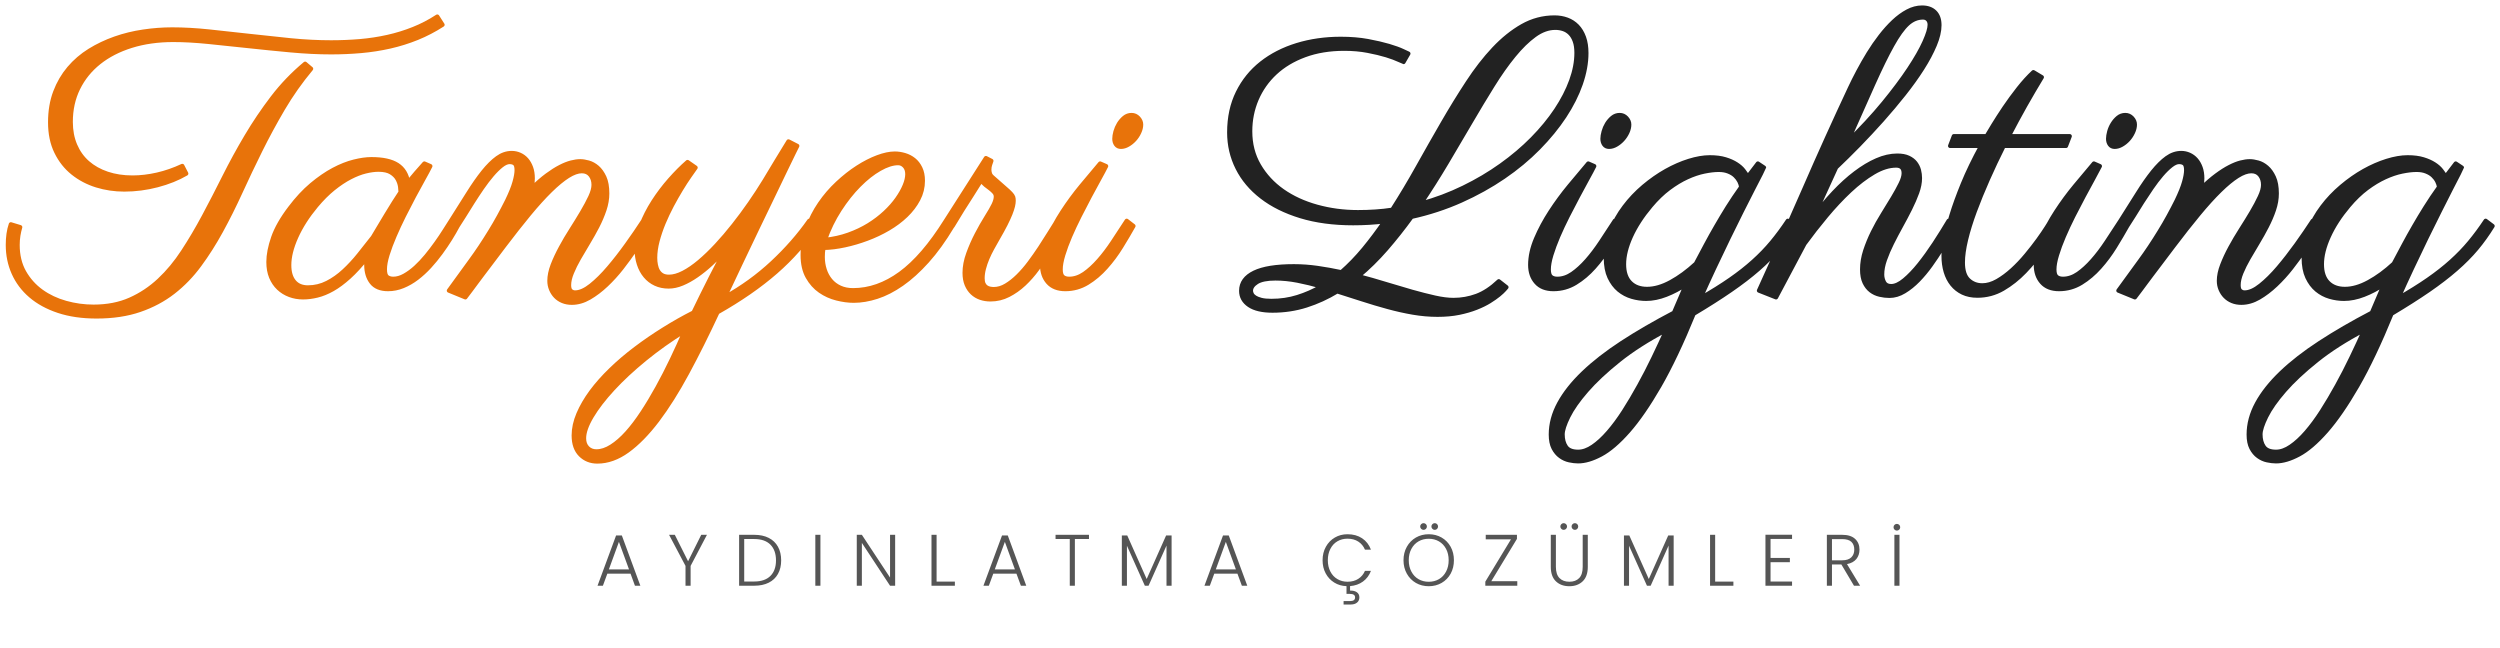
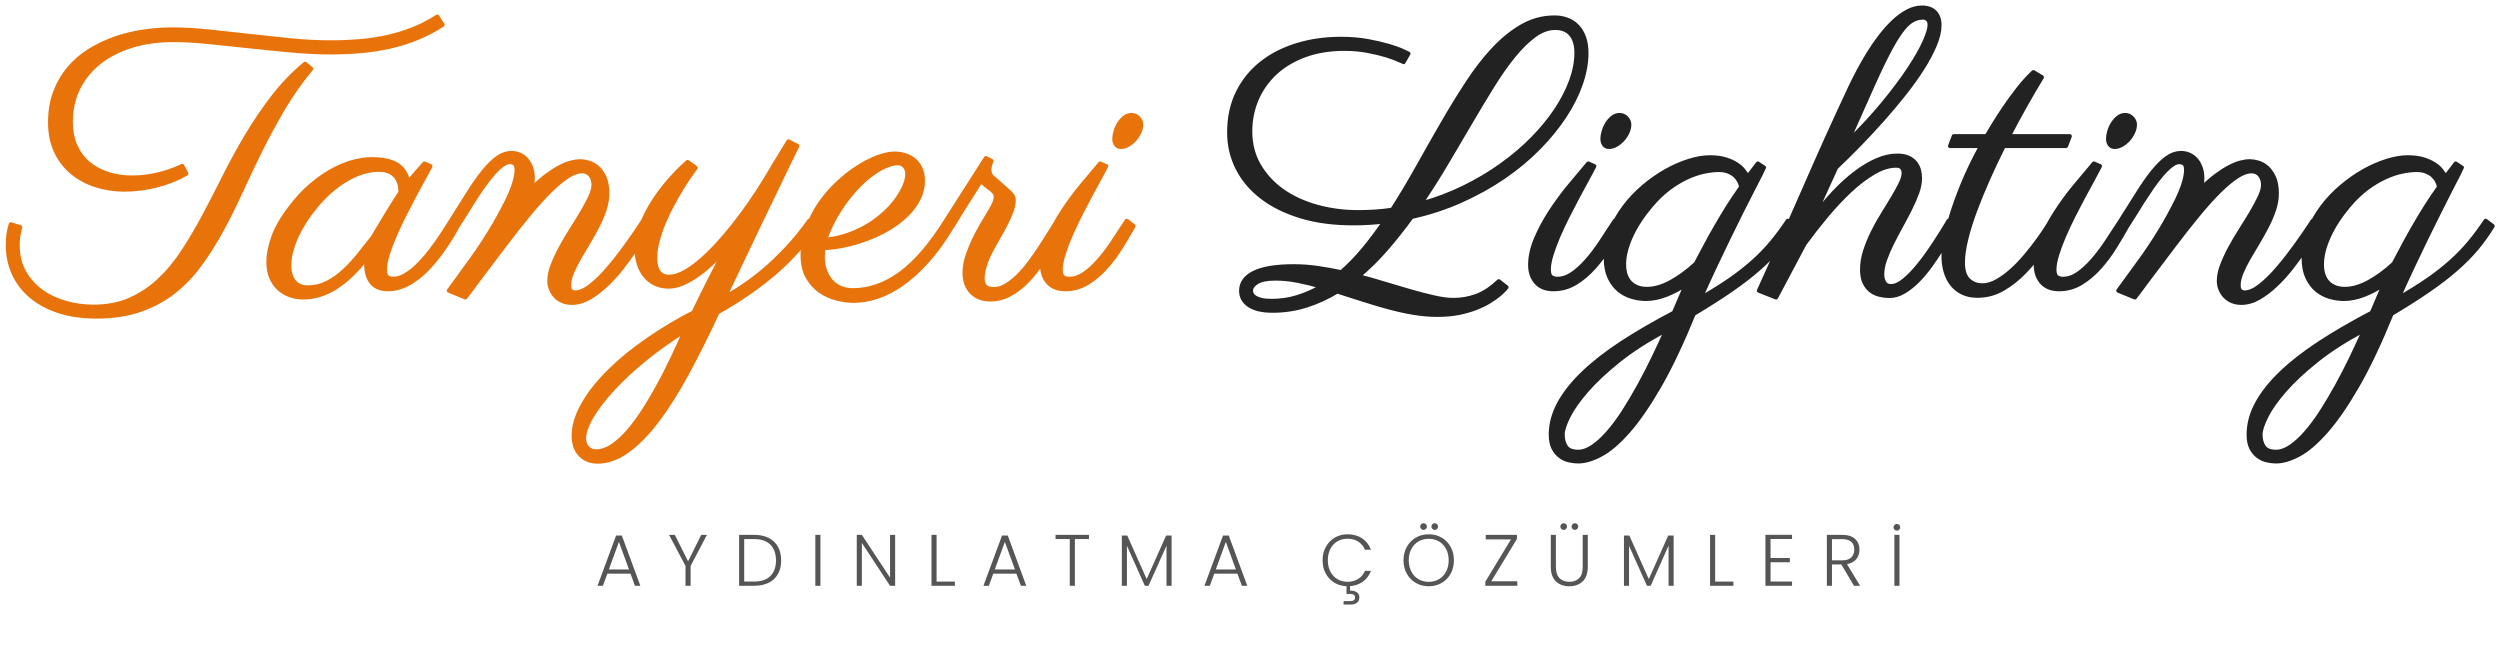
- <svg xmlns="http://www.w3.org/2000/svg" viewBox="-4.0 -75.8 652.1 169.0">
+ <svg xmlns="http://www.w3.org/2000/svg" width="1956" height="507" viewBox="-4.0 -75.8 652.1 169.0">
  <g stroke-width="1.1" stroke-linejoin="round">
    <path fill="#e8730a" stroke="#e8730a" d="M110.06-71.48L111.43-69.34Q108.25-67.29 104.81-65.89Q101.37-64.50 97.71-63.67Q94.04-62.84 90.19-62.50Q86.33-62.16 82.37-62.16L82.37-62.16Q77.39-62.16 71.88-62.67Q66.36-63.18 60.91-63.77Q55.47-64.36 50.39-64.87Q45.31-65.38 41.21-65.38L41.21-65.38Q35.21-65.38 30.27-63.84Q25.34-62.30 21.83-59.50Q18.31-56.69 16.38-52.76Q14.45-48.83 14.45-43.99L14.45-43.99Q14.45-40.63 15.60-37.92Q16.75-35.21 18.87-33.35Q21.00-31.49 23.97-30.49Q26.95-29.49 30.57-29.49L30.57-29.49Q33.69-29.49 37.01-30.25Q40.33-31.01 43.55-32.52L43.55-32.52L44.58-30.52Q41.31-28.61 37.04-27.49Q32.76-26.37 28.42-26.37L28.42-26.37Q24.66-26.37 21.19-27.44Q17.72-28.52 15.01-30.69Q12.30-32.86 10.69-36.16Q9.08-39.45 9.08-43.90L9.08-43.90Q9.08-48.29 10.40-51.78Q11.72-55.27 14.01-57.98Q16.31-60.69 19.38-62.60Q22.46-64.50 26.00-65.75Q29.54-66.99 33.35-67.55Q37.16-68.12 40.92-68.12L40.92-68.12Q45.41-68.12 50.56-67.58Q55.71-67.04 61.08-66.43Q66.46-65.82 71.88-65.28Q77.29-64.75 82.37-64.75L82.37-64.75Q86.18-64.75 89.89-65.06Q93.60-65.38 97.09-66.16Q100.59-66.94 103.83-68.24Q107.08-69.53 110.06-71.48L110.06-71.48ZM75.59-59.18L77.15-57.86Q73.00-52.88 69.80-47.44Q66.60-41.99 63.89-36.52Q61.18-31.05 58.74-25.71Q56.30-20.36 53.66-15.55Q51.03-10.74 48.02-6.67Q45.02-2.59 41.19 0.39Q37.35 3.37 32.45 5.05Q27.54 6.74 21.19 6.74L21.19 6.74Q15.58 6.74 11.25 5.30Q6.93 3.86 4.00 1.34Q1.07-1.17-0.44-4.57Q-1.95-7.96-1.95-11.91L-1.95-11.91Q-1.95-13.43-1.76-14.79Q-1.56-16.16-1.17-17.29L-1.17-17.29L1.27-16.55Q0.98-15.58 0.78-14.38Q0.59-13.18 0.59-11.91L0.59-11.91Q0.59-7.86 2.29-4.83Q4.00-1.81 6.79 0.20Q9.57 2.20 13.13 3.20Q16.70 4.20 20.41 4.20L20.41 4.20Q25.78 4.20 29.96 2.34Q34.13 0.49 37.55-2.71Q40.97-5.91 43.77-10.21Q46.58-14.50 49.22-19.43Q51.86-24.37 54.52-29.69Q57.18-35.01 60.28-40.23Q63.38-45.46 67.09-50.32Q70.80-55.18 75.59-59.18L75.59-59.18ZM106.69-33.15L108.25-32.47Q107.62-31.20 106.47-29.15Q105.32-27.10 104.00-24.63Q102.69-22.17 101.34-19.48Q100-16.80 98.90-14.23Q97.80-11.67 97.09-9.40Q96.39-7.13 96.39-5.57L96.39-5.57Q96.39-4.00 97.00-3.54Q97.61-3.08 98.58-3.08L98.58-3.08Q100-3.08 101.49-3.91Q102.98-4.74 104.42-6.05Q105.86-7.37 107.23-9.03Q108.59-10.69 109.79-12.38Q110.99-14.06 111.96-15.60Q112.94-17.14 113.62-18.21L113.62-18.21L115.38-16.85Q114.55-15.28 113.43-13.48Q112.30-11.67 110.96-9.84Q109.62-8.01 108.06-6.30Q106.49-4.59 104.76-3.27Q103.03-1.95 101.12-1.17Q99.22-0.39 97.22-0.39L97.22-0.39Q94.29-0.39 92.92-2.15Q91.55-3.91 91.55-6.69L91.55-6.69Q91.55-6.88 91.58-7.54Q91.60-8.20 91.70-8.59L91.70-8.59Q89.26-5.52 87.04-3.52Q84.81-1.51 82.74-0.34Q80.66 0.83 78.74 1.29Q76.81 1.76 75.05 1.76L75.05 1.76Q73.19 1.76 71.56 1.15Q69.92 0.54 68.68-0.63Q67.43-1.81 66.72-3.52Q66.02-5.22 66.02-7.47L66.02-7.47Q66.02-10.25 67.26-13.84Q68.51-17.43 71.68-21.58L71.68-21.58Q74.37-25.15 77.27-27.59Q80.18-30.03 82.98-31.52Q85.79-33.01 88.33-33.64Q90.87-34.28 92.87-34.28L92.87-34.28Q97.36-34.28 99.66-32.79Q101.95-31.30 102.44-28.22L102.44-28.22Q103.42-29.44 104.49-30.66Q105.57-31.88 106.69-33.15L106.69-33.15ZM93.26-13.92L93.26-13.92Q93.90-14.94 94.82-16.53Q95.75-18.12 96.78-19.80Q97.80-21.48 98.78-23.05Q99.76-24.61 100.49-25.68L100.49-25.68Q100.49-26.12 100.37-27.10Q100.24-28.08 99.71-29.08Q99.17-30.08 98.00-30.81Q96.83-31.54 94.73-31.54L94.73-31.54Q93.21-31.54 91.33-31.08Q89.45-30.62 87.33-29.52Q85.21-28.42 82.96-26.61Q80.71-24.80 78.47-22.12L78.47-22.12Q75.10-18.07 73.27-13.99Q71.44-9.91 71.44-6.64L71.44-6.64Q71.44-3.86 72.71-2.34Q73.97-0.83 76.32-0.83L76.32-0.83Q79.00-0.83 81.35-2.03Q83.69-3.22 85.74-5.13Q87.79-7.03 89.65-9.35Q91.50-11.67 93.26-13.92ZM154.39-25.34L154.39-25.34Q154.39-23.24 153.66-21.07Q152.93-18.90 151.81-16.72Q150.68-14.55 149.41-12.45Q148.14-10.35 147.02-8.40Q145.90-6.45 145.17-4.66Q144.43-2.88 144.43-1.42L144.43-1.42Q144.43-0.29 144.92 0.10Q145.41 0.49 146.00 0.49L146.00 0.49Q147.85 0.49 150.15-1.34Q152.44-3.17 154.81-5.96Q157.18-8.74 159.52-12.01Q161.87-15.28 163.77-18.21L163.77-18.21L165.53-16.85Q165.14-16.26 164.11-14.53Q163.09-12.79 161.57-10.57Q160.06-8.35 158.18-5.93Q156.30-3.52 154.15-1.49Q152.00 0.54 149.73 1.86Q147.46 3.17 145.17 3.17L145.17 3.17Q143.85 3.17 142.77 2.73Q141.70 2.29 140.94 1.51Q140.19 0.73 139.75-0.32Q139.31-1.37 139.31-2.54L139.31-2.54Q139.31-4.44 140.16-6.67Q141.02-8.89 142.29-11.23Q143.55-13.57 145.07-15.94Q146.58-18.31 147.85-20.46Q149.12-22.61 149.98-24.44Q150.83-26.27 150.83-27.59L150.83-27.59Q150.83-29.10 150.02-30.13Q149.22-31.15 147.75-31.15L147.75-31.15Q146.19-31.15 144.14-29.86Q142.09-28.56 139.55-26.07Q137.01-23.58 134.01-19.95Q131.01-16.31 127.49-11.67L127.49-11.67Q125.49-8.98 123.58-6.49L123.58-6.49Q122.75-5.42 121.92-4.30Q121.09-3.17 120.26-2.08Q119.43-0.98 118.70 0.02Q117.97 1.03 117.38 1.76L117.38 1.76L113.09 0L118.80-7.86Q120.02-9.52 121.29-11.43Q122.56-13.33 123.80-15.36Q125.05-17.38 126.17-19.43Q127.29-21.48 128.27-23.44L128.27-23.44Q129.69-26.37 130.22-28.30Q130.76-30.22 130.76-31.40L130.76-31.40Q130.76-32.71 130.27-33.13Q129.79-33.54 128.91-33.54L128.91-33.54Q127.98-33.54 126.78-32.59Q125.59-31.64 124.32-30.15Q123.05-28.66 121.75-26.78Q120.46-24.90 119.29-23.05Q118.12-21.19 117.09-19.53Q116.06-17.87 115.38-16.85L115.38-16.85L113.62-18.21Q116.11-22.12 118.14-25.37Q120.17-28.61 122.05-30.96Q123.93-33.30 125.71-34.59Q127.49-35.89 129.49-35.89L129.49-35.89Q130.57-35.89 131.57-35.45Q132.57-35.01 133.33-34.16Q134.08-33.30 134.52-32.08Q134.96-30.86 134.96-29.25L134.96-29.25Q134.96-27.98 134.67-26.61L134.67-26.61Q136.82-28.71 138.67-30.08Q140.53-31.45 142.09-32.25Q143.65-33.06 144.97-33.40Q146.29-33.74 147.36-33.74L147.36-33.74Q148.29-33.74 149.51-33.40Q150.73-33.06 151.81-32.13Q152.88-31.20 153.64-29.57Q154.39-27.93 154.39-25.34ZM185.40-10.89L185.40-10.89Q183.50-8.79 181.54-7.01Q179.59-5.22 177.69-3.91Q175.78-2.59 173.95-1.83Q172.12-1.07 170.41-1.07L170.41-1.07Q168.51-1.07 166.97-1.78Q165.43-2.49 164.33-3.81Q163.23-5.13 162.65-6.93Q162.06-8.74 162.06-10.94L162.06-10.94Q162.06-13.87 163.28-17.04Q164.50-20.21 166.43-23.22Q168.36-26.22 170.73-28.91Q173.10-31.59 175.34-33.54L175.34-33.54L177.44-32.08Q176.86-31.25 175.83-29.79Q174.80-28.32 173.63-26.39Q172.46-24.46 171.26-22.22Q170.07-19.97 169.09-17.63Q168.12-15.28 167.50-12.94Q166.89-10.60 166.89-8.54L166.89-8.54Q166.89-7.57 167.07-6.67Q167.24-5.76 167.65-5.08Q168.07-4.39 168.75-4.00Q169.43-3.61 170.51-3.61L170.51-3.61Q172.22-3.61 174.24-4.66Q176.27-5.71 178.44-7.54Q180.62-9.38 182.89-11.82Q185.16-14.26 187.35-17.04Q189.55-19.82 191.60-22.78Q193.65-25.73 195.41-28.61L195.41-28.61Q196.97-31.20 198.54-33.81Q200.10-36.43 201.66-38.92L201.66-38.92L203.96-37.74Q203.91-37.65 203.05-35.91Q202.20-34.18 200.78-31.23Q199.37-28.27 197.49-24.39Q195.61-20.51 193.51-16.14Q191.41-11.77 189.23-7.18Q187.06-2.59 185.01 1.76L185.01 1.76Q191.89-2.05 197.49-7.28Q203.08-12.50 207.08-18.21L207.08-18.21L208.89-16.85Q204.64-10.35 198.34-4.86Q192.04 0.63 183.15 5.66L183.15 5.66Q179.10 14.36 175.22 21.53Q171.34 28.71 167.46 33.84Q163.57 38.96 159.69 41.77Q155.81 44.58 151.81 44.58L151.81 44.58Q149.17 44.58 147.41 42.82Q145.65 41.06 145.65 37.79L145.65 37.79Q145.65 35.06 146.88 32.18Q148.10 29.30 150.24 26.39Q152.39 23.49 155.35 20.63Q158.30 17.77 161.79 15.14Q165.28 12.50 169.12 10.11Q172.95 7.71 176.90 5.71L176.90 5.71Q177.93 3.56 179.10 1.20Q180.27-1.17 181.40-3.39Q182.52-5.62 183.57-7.59Q184.62-9.57 185.40-10.89ZM174.66 10.45L174.66 10.45Q169.04 13.92 164.23 17.85Q159.42 21.78 155.88 25.61Q152.34 29.44 150.34 32.81Q148.34 36.18 148.34 38.53L148.34 38.53Q148.34 40.09 149.24 41.02Q150.15 41.94 151.56 41.94L151.56 41.94Q153.47 41.94 155.49 40.65Q157.52 39.36 159.55 37.11Q161.57 34.86 163.57 31.81Q165.58 28.76 167.50 25.27Q169.43 21.78 171.24 17.99Q173.05 14.21 174.66 10.45ZM210.79-11.13L210.79-11.13Q210.69-10.55 210.64-9.96Q210.60-9.38 210.60-8.79L210.60-8.79Q210.60-7.03 211.11-5.44Q211.62-3.86 212.62-2.66Q213.62-1.46 215.11-0.78Q216.60-0.10 218.51-0.10L218.51-0.10Q224.90-0.10 230.86-4.44Q236.82-8.79 242.72-18.21L242.72-18.21L244.38-16.75Q241.16-11.38 237.84-7.69Q234.52-4.00 231.23-1.71Q227.93 0.59 224.76 1.61Q221.58 2.64 218.70 2.64L218.70 2.64Q216.60 2.64 214.26 2.05Q211.91 1.46 209.94 0.10Q207.96-1.27 206.67-3.56Q205.37-5.86 205.37-9.28L205.37-9.28Q205.37-12.94 206.62-16.33Q207.86-19.73 209.86-22.66Q211.87-25.59 214.45-28.00Q217.04-30.42 219.70-32.13Q222.36-33.84 224.90-34.79Q227.44-35.74 229.39-35.74L229.39-35.74Q230.66-35.74 231.98-35.35Q233.30-34.96 234.35-34.13Q235.40-33.30 236.06-31.93Q236.72-30.57 236.72-28.66L236.72-28.66Q236.72-26.07 235.52-23.80Q234.33-21.53 232.32-19.60Q230.32-17.68 227.69-16.14Q225.05-14.60 222.17-13.53Q219.29-12.45 216.36-11.82Q213.43-11.18 210.79-11.13ZM211.18-13.23L211.18-13.23Q214.45-13.57 217.33-14.60Q220.21-15.63 222.61-17.11Q225-18.60 226.88-20.36Q228.76-22.12 230.03-23.93Q231.30-25.73 231.98-27.39Q232.67-29.05 232.67-30.37L232.67-30.37Q232.67-31.69 231.96-32.47Q231.25-33.25 230.27-33.25L230.27-33.25Q228.13-33.25 225.44-31.71Q222.75-30.18 220.07-27.47Q217.38-24.76 215.01-21.09Q212.65-17.43 211.18-13.23ZM271.73-18.21L273.54-16.85Q272.80-15.77 271.80-13.94Q270.80-12.11 269.48-9.99Q268.16-7.86 266.58-5.66Q264.99-3.47 263.11-1.71Q261.23 0.05 259.03 1.17Q256.84 2.29 254.35 2.29L254.35 2.29Q252.98 2.29 251.76 1.88Q250.54 1.46 249.61 0.59Q248.68-0.29 248.14-1.59Q247.61-2.88 247.61-4.64L247.61-4.64Q247.61-7.03 248.56-9.64Q249.51-12.26 250.78-14.70Q252.05-17.14 253.32-19.17Q254.59-21.19 255.18-22.41L255.18-22.41Q255.76-23.63 255.76-24.51L255.76-24.51Q255.76-25.15 255.35-25.63Q254.93-26.12 254.32-26.59Q253.71-27.05 253.05-27.56Q252.39-28.08 251.95-28.81L251.95-28.81Q250.73-26.86 249.46-24.85L249.46-24.85Q248.34-23.14 247.02-21.02Q245.70-18.90 244.48-16.85L244.48-16.85L242.72-18.21L253.17-34.57L254.59-33.84Q254.49-33.54 254.27-32.91Q254.05-32.28 254.05-31.54L254.05-31.54Q254.05-31.01 254.22-30.49Q254.39-29.98 254.93-29.54L254.93-29.54Q256.88-27.78 258.01-26.83Q259.13-25.88 259.64-25.32Q260.16-24.76 260.28-24.39Q260.40-24.02 260.40-23.44L260.40-23.44Q260.40-22.85 260.21-22.02Q260.01-21.19 259.55-20.02Q259.08-18.85 258.28-17.26Q257.47-15.67 256.25-13.57L256.25-13.57Q255.52-12.30 254.81-11.01Q254.10-9.72 253.54-8.40Q252.98-7.08 252.64-5.76Q252.29-4.44 252.29-3.22L252.29-3.22Q252.29-2.29 252.56-1.73Q252.83-1.17 253.27-0.88Q253.71-0.59 254.22-0.49Q254.74-0.39 255.22-0.39L255.22-0.39Q256.84-0.39 258.42-1.34Q260.01-2.29 261.55-3.81Q263.09-5.32 264.53-7.25Q265.97-9.18 267.29-11.18Q268.60-13.18 269.73-15.01Q270.85-16.85 271.73-18.21L271.73-18.21ZM293.65-43.31L293.65-43.31Q293.65-42.33 293.16-41.28Q292.68-40.23 291.92-39.40Q291.16-38.57 290.23-38.04Q289.31-37.50 288.38-37.50L288.38-37.50Q287.55-37.50 287.11-38.11Q286.67-38.72 286.67-39.60L286.67-39.60Q286.67-40.38 286.96-41.46Q287.26-42.53 287.84-43.48Q288.43-44.43 289.26-45.12Q290.09-45.80 291.16-45.80L291.16-45.80Q292.19-45.80 292.92-45.02Q293.65-44.24 293.65-43.31ZM282.96-33.15L284.52-32.47Q283.89-31.20 282.74-29.13Q281.59-27.05 280.27-24.58Q278.96-22.12 277.59-19.41Q276.22-16.70 275.12-14.14Q274.02-11.57 273.34-9.33Q272.66-7.08 272.66-5.52L272.66-5.52Q272.66-4.10 273.24-3.59Q273.83-3.08 274.90-3.08L274.90-3.08Q276.90-3.08 278.81-4.39Q280.71-5.71 282.59-7.84Q284.47-9.96 286.28-12.70Q288.09-15.43 289.89-18.21L289.89-18.21L291.65-16.85Q290.23-14.31 288.45-11.43Q286.67-8.54 284.47-6.08Q282.28-3.61 279.64-2.00Q277.00-0.39 273.88-0.39L273.88-0.39Q270.95-0.39 269.38-2.15Q267.82-3.91 267.82-6.69L267.82-6.69Q267.82-9.96 269.34-13.53Q270.85-17.09 273.12-20.58Q275.39-24.07 278.05-27.29Q280.71-30.52 282.96-33.15L282.96-33.15Z" />
    <path fill="#222222" stroke="#222222" d="M370.97 6.30L370.97 6.30Q367.80 6.30 364.55 5.74Q361.31 5.18 357.99 4.27Q354.67 3.37 351.35 2.29Q348.03 1.22 344.80 0.20L344.80 0.20Q340.95 2.54 336.75 3.88Q332.55 5.22 327.91 5.22L327.91 5.22Q323.95 5.22 321.85 3.81Q319.75 2.39 319.75 0.05L319.75 0.05Q319.75-3.03 323.17-4.69Q326.59-6.35 333.52-6.35L333.52-6.35Q336.55-6.35 339.63-5.91Q342.70-5.47 345.88-4.79L345.88-4.79Q348.95-7.47 351.74-10.84Q354.52-14.21 357.16-18.07L357.16-18.07Q355.15-17.82 353.10-17.70Q351.05-17.58 348.95-17.58L348.95-17.58Q341.29-17.58 335.28-19.41Q329.28-21.24 325.13-24.44Q320.97-27.64 318.80-31.96Q316.63-36.28 316.63-41.26L316.63-41.26Q316.63-47.12 318.88-51.66Q321.12-56.20 325.05-59.30Q328.98-62.40 334.30-64.04Q339.63-65.67 345.73-65.67L345.73-65.67Q349.59-65.67 352.76-65.09Q355.94-64.50 358.25-63.82Q360.57-63.13 361.89-62.50Q363.21-61.87 363.36-61.82L363.36-61.82L362.09-59.62Q362.04-59.62 360.87-60.18Q359.70-60.74 357.64-61.38Q355.59-62.01 352.76-62.55Q349.93-63.09 346.66-63.09L346.66-63.09Q340.90-63.09 336.33-61.40Q331.77-59.72 328.62-56.79Q325.47-53.86 323.78-49.93Q322.10-46.00 322.10-41.55L322.10-41.55Q322.10-36.57 324.39-32.64Q326.69-28.71 330.54-26.00Q334.40-23.29 339.50-21.88Q344.61-20.46 350.22-20.46L350.22-20.46Q352.52-20.46 354.74-20.61Q356.96-20.75 359.16-21.09L359.16-21.09Q362.63-26.51 365.87-32.32Q369.12-38.13 372.34-43.70Q375.56-49.27 378.84-54.27Q382.11-59.28 385.65-63.04Q389.19-66.80 393.09-69.02Q397-71.24 401.49-71.24L401.49-71.24Q403.25-71.24 404.76-70.68Q406.28-70.12 407.40-68.97Q408.52-67.82 409.16-66.06Q409.79-64.31 409.79-61.96L409.79-61.96Q409.79-58.15 408.33-53.93Q406.86-49.71 404.08-45.48Q401.30-41.26 397.29-37.18Q393.29-33.11 388.21-29.64Q383.13-26.17 377.08-23.46Q371.02-20.75 364.19-19.24L364.19-19.24Q360.96-14.79 357.55-10.86Q354.13-6.93 350.32-3.76L350.32-3.76Q354.03-2.78 357.60-1.68Q361.16-0.59 364.36 0.32Q367.56 1.22 370.29 1.83Q373.03 2.44 375.13 2.44L375.13 2.44Q378.25 2.44 381.16 1.37Q384.06 0.29 386.94-2.44L386.94-2.44L388.94-0.88Q388.89-0.83 388.41-0.27Q387.92 0.29 386.94 1.10Q385.96 1.90 384.50 2.81Q383.04 3.71 381.06 4.49Q379.08 5.27 376.57 5.79Q374.05 6.30 370.97 6.30ZM401.69-68.55L401.69-68.55Q398.95-68.55 396.27-66.60Q393.58-64.65 390.85-61.30Q388.11-57.96 385.31-53.44Q382.50-48.93 379.52-43.82Q376.54-38.72 373.32-33.30Q370.10-27.88 366.58-22.66L366.58-22.66Q372.44-24.27 377.74-26.86Q383.04-29.44 387.55-32.67Q392.07-35.89 395.71-39.58Q399.34-43.26 401.91-47.12Q404.47-50.98 405.84-54.76Q407.21-58.54 407.21-62.01L407.21-62.01Q407.21-63.82 406.77-65.06Q406.33-66.31 405.57-67.09Q404.81-67.87 403.81-68.21Q402.81-68.55 401.69-68.55ZM327.62 2.69L327.62 2.69Q331.23 2.69 334.45 1.68Q337.67 0.68 340.70-1.07L340.70-1.07Q337.48-2.00 334.48-2.59Q331.47-3.17 328.69-3.17L328.69-3.17Q325.37-3.17 323.83-2.20Q322.29-1.22 322.29 0.05L322.29 0.05Q322.29 0.44 322.51 0.90Q322.73 1.37 323.32 1.76Q323.90 2.15 324.93 2.42Q325.96 2.69 327.62 2.69ZM420.97-43.31L420.97-43.31Q420.97-42.33 420.49-41.28Q420.00-40.23 419.24-39.40Q418.48-38.57 417.56-38.04Q416.63-37.50 415.70-37.50L415.70-37.50Q414.87-37.50 414.43-38.11Q413.99-38.72 413.99-39.60L413.99-39.60Q413.99-40.38 414.29-41.46Q414.58-42.53 415.16-43.48Q415.75-44.43 416.58-45.12Q417.41-45.80 418.48-45.80L418.48-45.80Q419.51-45.80 420.24-45.02Q420.97-44.24 420.97-43.31ZM410.28-33.15L411.84-32.47Q411.21-31.20 410.06-29.13Q408.91-27.05 407.60-24.58Q406.28-22.12 404.91-19.41Q403.54-16.70 402.44-14.14Q401.35-11.57 400.66-9.33Q399.98-7.08 399.98-5.52L399.98-5.52Q399.98-4.10 400.56-3.59Q401.15-3.08 402.22-3.08L402.22-3.08Q404.23-3.08 406.13-4.39Q408.04-5.71 409.92-7.84Q411.79-9.96 413.60-12.70Q415.41-15.43 417.21-18.21L417.21-18.21L418.97-16.85Q417.56-14.31 415.77-11.43Q413.99-8.54 411.79-6.08Q409.60-3.61 406.96-2.00Q404.32-0.39 401.20-0.39L401.20-0.39Q398.27-0.39 396.71-2.15Q395.14-3.91 395.14-6.69L395.14-6.69Q395.14-9.96 396.66-13.53Q398.17-17.09 400.44-20.58Q402.71-24.07 405.37-27.29Q408.04-30.52 410.28-33.15L410.28-33.15ZM435.82-1.66L435.82-1.66Q433.28 0.05 430.57 1.10Q427.86 2.15 425.37 2.15L425.37 2.15Q423.51 2.15 421.66 1.61Q419.80 1.07 418.29-0.17Q416.78-1.42 415.82-3.47Q414.87-5.52 414.87-8.54L414.87-8.54Q414.87-12.21 416.19-15.58Q417.51-18.95 419.71-21.85Q421.90-24.76 424.73-27.15Q427.57-29.54 430.57-31.23Q433.57-32.91 436.55-33.84Q439.53-34.77 441.97-34.77L441.97-34.77Q444.36-34.77 446.05-34.25Q447.73-33.74 448.90-32.98Q450.08-32.23 450.76-31.35Q451.44-30.47 451.88-29.69L451.88-29.69L454.52-33.15L456.13-32.08Q456.13-32.03 455.35-30.54Q454.57-29.05 453.30-26.56Q452.03-24.07 450.34-20.73Q448.66-17.38 446.83-13.62Q445.00-9.86 443.12-5.86Q441.24-1.86 439.53 2.00L439.53 2.00Q443.97-0.54 447.34-2.88Q450.71-5.22 453.37-7.62Q456.03-10.01 458.18-12.60Q460.33-15.19 462.33-18.21L462.33-18.21L464.14-16.85Q462.19-13.67 459.92-10.96Q457.64-8.25 454.59-5.59Q451.54-2.93 447.46-0.12Q443.39 2.69 437.77 6.05L437.77 6.05Q433.13 17.43 428.84 24.88Q424.54 32.32 420.71 36.67Q416.87 41.02 413.58 42.77Q410.28 44.53 407.64 44.53L407.64 44.53Q406.57 44.53 405.33 44.26Q404.08 43.99 403.01 43.21Q401.93 42.43 401.22 41.06Q400.52 39.70 400.52 37.55L400.52 37.55Q400.52 33.45 402.69 29.44Q404.86 25.44 408.99 21.48Q413.11 17.53 419.09 13.62Q425.08 9.72 432.64 5.76L432.64 5.76Q433.57 3.66 434.35 1.78Q435.13-0.10 435.82-1.66ZM438.36-7.03L438.36-7.03Q439.68-9.52 440.97-11.94Q442.26-14.36 443.66-16.77Q445.05-19.19 446.63-21.73Q448.22-24.27 450.17-27.00L450.17-27.00Q450.08-27.73 449.69-28.52Q449.29-29.30 448.61-29.96Q447.93-30.62 446.85-31.05Q445.78-31.49 444.31-31.49L444.31-31.49Q442.65-31.49 440.53-31.05Q438.41-30.62 436.06-29.54Q433.72-28.47 431.30-26.66Q428.88-24.85 426.59-22.12L426.59-22.12Q423.22-18.12 421.41-14.14Q419.61-10.16 419.61-6.88L419.61-6.88Q419.61-3.71 421.22-2.08Q422.83-0.44 425.61-0.44L425.61-0.44Q428.54-0.44 431.84-2.25Q435.13-4.05 438.36-7.03ZM407.64 42.04L407.64 42.04Q409.50 42.04 411.50 40.67Q413.50 39.31 415.55 36.94Q417.61 34.57 419.61 31.45Q421.61 28.32 423.56 24.78Q425.52 21.24 427.30 17.53Q429.08 13.82 430.69 10.25L430.69 10.25Q423.42 14.06 418.26 18.19Q413.11 22.31 409.84 26.07Q406.57 29.83 405.08 32.86Q403.59 35.89 403.59 37.50L403.59 37.50Q403.59 39.50 404.47 40.77Q405.35 42.04 407.64 42.04ZM474.93-32.13L468.97-19.09Q471.56-22.61 474.34-25.56Q477.13-28.52 479.96-30.66Q482.79-32.81 485.55-34.01Q488.31-35.21 490.90-35.21L490.90-35.21Q492.65-35.21 493.80-34.67Q494.95-34.13 495.61-33.28Q496.27-32.42 496.54-31.40Q496.80-30.37 496.80-29.35L496.80-29.35Q496.80-27.59 496.07-25.56Q495.34-23.54 494.24-21.34Q493.14-19.14 491.87-16.85Q490.60-14.55 489.50-12.35Q488.41-10.16 487.67-8.08Q486.94-6.01 486.94-4.20L486.94-4.20Q486.94-3.08 487.45-2.12Q487.97-1.17 489.29-1.17L489.29-1.17Q490.85-1.17 492.75-2.76Q494.66-4.35 496.63-6.81Q498.61-9.28 500.59-12.30Q502.57-15.33 504.28-18.21L504.28-18.21L506.03-16.85Q505.50-16.11 504.57-14.48Q503.64-12.84 502.40-10.82Q501.15-8.79 499.61-6.64Q498.07-4.49 496.34-2.71Q494.61-0.93 492.70 0.22Q490.80 1.37 488.85 1.37L488.85 1.37Q487.58 1.37 486.31 1.07Q485.04 0.78 484.01 0Q482.99-0.78 482.35-2.12Q481.72-3.47 481.72-5.52L481.72-5.52Q481.72-7.91 482.52-10.38Q483.33-12.84 484.52-15.26Q485.72-17.68 487.14-19.95Q488.55-22.22 489.75-24.22Q490.95-26.22 491.75-27.86Q492.56-29.49 492.56-30.62L492.56-30.62Q492.56-32.62 490.60-32.62L490.60-32.62Q487.82-32.62 484.72-30.79Q481.62-28.96 478.49-26.03Q475.37-23.10 472.34-19.46Q469.31-15.82 466.68-12.21L466.68-12.21L459.26 1.76L454.81 0Q461.01-13.53 466.75-26.73Q472.49-39.94 478.54-52.83L478.54-52.83Q479.47-54.83 480.72-57.18Q481.96-59.52 483.40-61.87Q484.84-64.21 486.50-66.36Q488.16-68.51 489.92-70.17Q491.68-71.83 493.56-72.83Q495.44-73.83 497.34-73.83L497.34-73.83Q499.49-73.83 500.69-72.63Q501.88-71.44 501.88-69.24L501.88-69.24Q501.88-66.94 500.66-64.04Q499.44-61.13 497.39-57.91Q495.34-54.69 492.63-51.27Q489.92-47.85 486.92-44.48Q483.91-41.11 480.84-37.96Q477.76-34.81 474.93-32.13L474.93-32.13ZM497.59-71.24L497.59-71.24Q495.39-71.24 493.56-69.56Q491.73-67.87 489.58-64.01Q487.43-60.16 484.65-53.96Q481.86-47.75 477.86-38.72L477.86-38.72Q483.23-43.95 487.26-48.85Q491.29-53.76 493.97-57.81Q496.66-61.87 498.00-64.87Q499.34-67.87 499.34-69.34L499.34-69.34Q499.34-70.21 498.86-70.73Q498.37-71.24 497.59-71.24ZM505.64-40.28L514.19-40.28Q514.68-41.11 515.92-43.16Q517.17-45.21 518.85-47.71Q520.54-50.20 522.51-52.71Q524.49-55.22 526.39-56.98L526.39-56.98L528.59-55.66Q526.49-52.20 524.29-48.32Q522.10-44.43 519.95-40.28L519.95-40.28L535.87-40.28L534.89-37.74L518.63-37.74Q516.43-33.35 514.50-29.00Q512.58-24.66 511.11-20.70Q509.65-16.75 508.82-13.31Q507.99-9.86 507.99-7.32L507.99-7.32Q507.99-4.15 509.45-2.76Q510.92-1.37 513.06-1.37L513.06-1.37Q514.97-1.37 516.97-2.51Q518.97-3.66 520.90-5.42Q522.83-7.18 524.56-9.28Q526.30-11.38 527.64-13.23Q528.98-15.09 529.86-16.48Q530.74-17.87 530.94-18.21L530.94-18.21L532.74-16.85Q531.03-14.01 528.88-10.84Q526.74-7.67 524.12-4.96Q521.51-2.25 518.44-0.46Q515.36 1.32 511.79 1.32L511.79 1.32Q509.60 1.32 507.96 0.54Q506.33-0.24 505.20-1.64Q504.08-3.03 503.52-4.93Q502.96-6.84 502.96-9.08L502.96-9.08Q502.96-10.55 503.42-13.23Q503.88-15.92 505.01-19.60Q506.13-23.29 508.01-27.88Q509.89-32.47 512.77-37.74L512.77-37.74L504.67-37.74L505.64-40.28ZM552.86-43.31L552.86-43.31Q552.86-42.33 552.37-41.28Q551.88-40.23 551.13-39.40Q550.37-38.57 549.44-38.04Q548.51-37.50 547.59-37.50L547.59-37.50Q546.76-37.50 546.32-38.11Q545.88-38.72 545.88-39.60L545.88-39.60Q545.88-40.38 546.17-41.46Q546.46-42.53 547.05-43.48Q547.63-44.43 548.46-45.12Q549.29-45.80 550.37-45.80L550.37-45.80Q551.39-45.80 552.13-45.02Q552.86-44.24 552.86-43.31ZM542.17-33.15L543.73-32.47Q543.09-31.20 541.95-29.13Q540.80-27.05 539.48-24.58Q538.16-22.12 536.79-19.41Q535.43-16.70 534.33-14.14Q533.23-11.57 532.55-9.33Q531.86-7.08 531.86-5.52L531.86-5.52Q531.86-4.10 532.45-3.59Q533.04-3.08 534.11-3.08L534.11-3.08Q536.11-3.08 538.02-4.39Q539.92-5.71 541.80-7.84Q543.68-9.96 545.49-12.70Q547.29-15.43 549.10-18.21L549.10-18.21L550.86-16.85Q549.44-14.31 547.66-11.43Q545.88-8.54 543.68-6.08Q541.48-3.61 538.85-2.00Q536.21-0.39 533.08-0.39L533.08-0.39Q530.15-0.39 528.59-2.15Q527.03-3.91 527.03-6.69L527.03-6.69Q527.03-9.96 528.54-13.53Q530.06-17.09 532.33-20.58Q534.60-24.07 537.26-27.29Q539.92-30.52 542.17-33.15L542.17-33.15ZM589.87-25.34L589.87-25.34Q589.87-23.24 589.14-21.07Q588.41-18.90 587.28-16.72Q586.16-14.55 584.89-12.45Q583.62-10.35 582.50-8.40Q581.38-6.45 580.64-4.66Q579.91-2.88 579.91-1.42L579.91-1.42Q579.91-0.29 580.40 0.10Q580.89 0.49 581.47 0.49L581.47 0.49Q583.33 0.49 585.62-1.34Q587.92-3.17 590.29-5.96Q592.65-8.74 595.00-12.01Q597.34-15.28 599.25-18.21L599.25-18.21L601.00-16.85Q600.61-16.26 599.59-14.53Q598.56-12.79 597.05-10.57Q595.54-8.35 593.66-5.93Q591.78-3.52 589.63-1.49Q587.48 0.54 585.21 1.86Q582.94 3.17 580.64 3.17L580.64 3.17Q579.32 3.17 578.25 2.73Q577.18 2.29 576.42 1.51Q575.66 0.73 575.22-0.32Q574.78-1.37 574.78-2.54L574.78-2.54Q574.78-4.44 575.64-6.67Q576.49-8.89 577.76-11.23Q579.03-13.57 580.54-15.94Q582.06-18.31 583.33-20.46Q584.60-22.61 585.45-24.44Q586.31-26.27 586.31-27.59L586.31-27.59Q586.31-29.10 585.50-30.13Q584.70-31.15 583.23-31.15L583.23-31.15Q581.67-31.15 579.62-29.86Q577.57-28.56 575.03-26.07Q572.49-23.58 569.49-19.95Q566.48-16.31 562.97-11.67L562.97-11.67Q560.96-8.98 559.06-6.49L559.06-6.49Q558.23-5.42 557.40-4.30Q556.57-3.17 555.74-2.08Q554.91-0.98 554.18 0.02Q553.45 1.03 552.86 1.76L552.86 1.76L548.56 0L554.28-7.86Q555.50-9.52 556.77-11.43Q558.04-13.33 559.28-15.36Q560.53-17.38 561.65-19.43Q562.77-21.48 563.75-23.44L563.75-23.44Q565.16-26.37 565.70-28.30Q566.24-30.22 566.24-31.40L566.24-31.40Q566.24-32.71 565.75-33.13Q565.26-33.54 564.38-33.54L564.38-33.54Q563.46-33.54 562.26-32.59Q561.06-31.64 559.79-30.15Q558.52-28.66 557.23-26.78Q555.94-24.90 554.76-23.05Q553.59-21.19 552.57-19.53Q551.54-17.87 550.86-16.85L550.86-16.85L549.10-18.21Q551.59-22.12 553.62-25.37Q555.64-28.61 557.52-30.96Q559.40-33.30 561.18-34.59Q562.97-35.89 564.97-35.89L564.97-35.89Q566.04-35.89 567.04-35.45Q568.04-35.01 568.80-34.16Q569.56-33.30 570.00-32.08Q570.44-30.86 570.44-29.25L570.44-29.25Q570.44-27.98 570.14-26.61L570.14-26.61Q572.29-28.71 574.15-30.08Q576.00-31.45 577.57-32.25Q579.13-33.06 580.45-33.40Q581.77-33.74 582.84-33.74L582.84-33.74Q583.77-33.74 584.99-33.40Q586.21-33.06 587.28-32.13Q588.36-31.20 589.11-29.57Q589.87-27.93 589.87-25.34ZM617.85-1.66L617.85-1.66Q615.31 0.05 612.60 1.10Q609.89 2.15 607.40 2.15L607.40 2.15Q605.54 2.15 603.69 1.61Q601.83 1.07 600.32-0.17Q598.81-1.42 597.85-3.47Q596.90-5.52 596.90-8.54L596.90-8.54Q596.90-12.21 598.22-15.58Q599.54-18.95 601.74-21.85Q603.93-24.76 606.77-27.15Q609.60-29.54 612.60-31.23Q615.60-32.91 618.58-33.84Q621.56-34.77 624.00-34.77L624.00-34.77Q626.39-34.77 628.08-34.25Q629.76-33.74 630.94-32.98Q632.11-32.23 632.79-31.35Q633.47-30.47 633.91-29.69L633.91-29.69L636.55-33.15L638.16-32.08Q638.16-32.03 637.38-30.54Q636.60-29.05 635.33-26.56Q634.06-24.07 632.38-20.73Q630.69-17.38 628.86-13.62Q627.03-9.86 625.15-5.86Q623.27-1.86 621.56 2.00L621.56 2.00Q626.00-0.54 629.37-2.88Q632.74-5.22 635.40-7.62Q638.06-10.01 640.21-12.60Q642.36-15.19 644.36-18.21L644.36-18.21L646.17-16.85Q644.22-13.67 641.95-10.96Q639.68-8.25 636.62-5.59Q633.57-2.93 629.50-0.12Q625.42 2.69 619.80 6.05L619.80 6.05Q615.16 17.43 610.87 24.88Q606.57 32.32 602.74 36.67Q598.90 41.02 595.61 42.77Q592.31 44.53 589.68 44.53L589.68 44.53Q588.60 44.53 587.36 44.26Q586.11 43.99 585.04 43.21Q583.96 42.43 583.25 41.06Q582.55 39.70 582.55 37.55L582.55 37.55Q582.55 33.45 584.72 29.44Q586.89 25.44 591.02 21.48Q595.14 17.53 601.13 13.62Q607.11 9.72 614.68 5.76L614.68 5.76Q615.60 3.66 616.38 1.78Q617.17-0.10 617.85-1.66ZM620.39-7.03L620.39-7.03Q621.71-9.52 623.00-11.94Q624.29-14.36 625.69-16.77Q627.08-19.19 628.67-21.73Q630.25-24.27 632.21-27.00L632.21-27.00Q632.11-27.73 631.72-28.52Q631.33-29.30 630.64-29.96Q629.96-30.62 628.88-31.05Q627.81-31.49 626.35-31.49L626.35-31.49Q624.69-31.49 622.56-31.05Q620.44-30.62 618.09-29.54Q615.75-28.47 613.33-26.66Q610.92-24.85 608.62-22.12L608.62-22.12Q605.25-18.12 603.45-14.14Q601.64-10.16 601.64-6.88L601.64-6.88Q601.64-3.71 603.25-2.08Q604.86-0.44 607.64-0.44L607.64-0.44Q610.57-0.44 613.87-2.25Q617.17-4.05 620.39-7.03ZM589.68 42.04L589.68 42.04Q591.53 42.04 593.53 40.67Q595.54 39.31 597.59 36.94Q599.64 34.57 601.64 31.45Q603.64 28.32 605.59 24.78Q607.55 21.24 609.33 17.53Q611.11 13.82 612.72 10.25L612.72 10.25Q605.45 14.06 600.30 18.19Q595.14 22.31 591.87 26.07Q588.60 29.83 587.11 32.86Q585.62 35.89 585.62 37.50L585.62 37.50Q585.62 39.50 586.50 40.77Q587.38 42.04 589.68 42.04Z" />
  </g>
  <path fill="#555555" d="M161.62 76.98L160.47 73.83L154.42 73.83L153.26 76.98L151.86 76.98L156.70 63.87L158.20 63.87L163.03 76.98L161.62 76.98ZM154.82 72.72L160.07 72.72L157.44 65.54L154.82 72.72ZM178.91 63.70L180.40 63.70L176.14 71.81L176.14 76.98L174.81 76.98L174.81 71.81L170.52 63.70L172.02 63.70L175.48 70.60L178.91 63.70ZM192.73 63.70Q194.93 63.70 196.51 64.50Q198.09 65.30 198.92 66.80Q199.76 68.30 199.76 70.37L199.76 70.37Q199.76 72.42 198.92 73.91Q198.09 75.40 196.51 76.19Q194.93 76.98 192.73 76.98L192.73 76.98L188.79 76.98L188.79 63.70L192.73 63.70ZM192.73 75.88Q195.50 75.88 196.96 74.42Q198.41 72.97 198.41 70.37L198.41 70.37Q198.41 67.75 196.96 66.27Q195.50 64.80 192.73 64.80L192.73 64.80L190.12 64.80L190.12 75.88L192.73 75.88ZM208.67 63.70L210.00 63.70L210.00 76.98L208.67 76.98L208.67 63.70ZM229.49 63.70L229.49 76.98L228.16 76.98L220.81 65.81L220.81 76.98L219.48 76.98L219.48 63.70L220.81 63.70L228.16 74.85L228.16 63.70L229.49 63.70ZM240.30 63.70L240.30 75.90L245.07 75.90L245.07 76.98L238.97 76.98L238.97 63.70L240.30 63.70ZM262.29 76.98L261.13 73.83L255.09 73.83L253.93 76.98L252.52 76.98L257.37 63.87L258.87 63.87L263.69 76.98L262.29 76.98ZM255.48 72.72L260.73 72.72L258.11 65.54L255.48 72.72ZM271.33 63.70L280.05 63.70L280.05 64.80L276.37 64.80L276.37 76.98L275.04 76.98L275.04 64.80L271.33 64.80L271.33 63.70ZM300.17 63.87L301.60 63.87L301.60 76.98L300.27 76.98L300.27 66.51L295.59 76.98L294.62 76.98L289.95 66.55L289.95 76.98L288.62 76.98L288.62 63.87L290.03 63.87L295.10 75.23L300.17 63.87ZM319.93 76.98L318.77 73.83L312.73 73.83L311.57 76.98L310.17 76.98L315.01 63.87L316.51 63.87L321.34 76.98L319.93 76.98ZM313.13 72.72L318.37 72.72L315.75 65.54L313.13 72.72ZM347.48 75.94Q349.14 75.94 350.30 75.18Q351.47 74.43 352.04 73.10L352.04 73.10L353.60 73.10Q352.94 74.85 351.52 75.89Q350.10 76.92 348.15 77.08L348.15 77.08L348.15 78.25Q349.27 78.22 349.92 78.68Q350.58 79.15 350.58 80.02L350.58 80.02Q350.58 80.88 349.97 81.38Q349.36 81.88 348.36 81.88L348.36 81.88L346.46 81.88L346.46 80.99L348.09 80.99Q348.79 80.99 349.13 80.75Q349.46 80.51 349.46 80.02L349.46 80.02Q349.46 79.11 348.09 79.11L348.09 79.11L347.22 79.11L347.22 77.09Q345.45 77.04 344.02 76.15Q342.60 75.27 341.79 73.76Q340.98 72.25 340.98 70.33L340.98 70.33Q340.98 68.37 341.84 66.82Q342.69 65.28 344.18 64.41Q345.66 63.55 347.48 63.55L347.48 63.55Q349.71 63.55 351.29 64.60Q352.88 65.66 353.60 67.58L353.60 67.58L352.04 67.58Q351.47 66.23 350.30 65.47Q349.14 64.71 347.48 64.71L347.48 64.71Q346.02 64.71 344.85 65.39Q343.68 66.07 343.02 67.36Q342.35 68.64 342.35 70.33L342.35 70.33Q342.35 72.02 343.02 73.29Q343.68 74.57 344.85 75.25Q346.02 75.94 347.48 75.94L347.48 75.94ZM368.67 77.11Q366.82 77.11 365.32 76.25Q363.82 75.38 362.96 73.84Q362.09 72.29 362.09 70.33L362.09 70.33Q362.09 68.37 362.96 66.82Q363.82 65.28 365.32 64.41Q366.82 63.55 368.67 63.55L368.67 63.55Q370.53 63.55 372.03 64.41Q373.53 65.28 374.39 66.82Q375.24 68.37 375.24 70.33L375.24 70.33Q375.24 72.29 374.39 73.84Q373.53 75.38 372.03 76.25Q370.53 77.11 368.67 77.11L368.67 77.11ZM368.67 75.95Q370.15 75.95 371.33 75.27Q372.51 74.59 373.19 73.30Q373.87 72.02 373.87 70.33L373.87 70.33Q373.87 68.64 373.19 67.37Q372.51 66.09 371.33 65.41Q370.15 64.73 368.67 64.73L368.67 64.73Q367.19 64.73 366.01 65.41Q364.83 66.09 364.15 67.37Q363.46 68.64 363.46 70.33L363.46 70.33Q363.46 72.02 364.15 73.30Q364.83 74.59 366.01 75.27Q367.19 75.95 368.67 75.95L368.67 75.95ZM367.32 62.41Q366.96 62.41 366.70 62.15Q366.44 61.89 366.44 61.53L366.44 61.53Q366.44 61.17 366.70 60.92Q366.96 60.66 367.32 60.66L367.32 60.66Q367.68 60.66 367.94 60.92Q368.19 61.17 368.19 61.53L368.19 61.53Q368.19 61.89 367.94 62.15Q367.68 62.41 367.32 62.41L367.32 62.41ZM370.24 62.41Q369.88 62.41 369.63 62.15Q369.37 61.89 369.37 61.53L369.37 61.53Q369.37 61.17 369.63 60.92Q369.88 60.66 370.24 60.66L370.24 60.66Q370.61 60.66 370.85 60.92Q371.10 61.17 371.10 61.53L371.10 61.53Q371.10 61.89 370.85 62.15Q370.61 62.41 370.24 62.41L370.24 62.41ZM391.68 64.76L384.99 75.80L391.77 75.80L391.77 76.98L383.43 76.98L383.43 75.92L390.12 64.88L383.54 64.88L383.54 63.70L391.68 63.70L391.68 64.76ZM400.51 63.70L401.84 63.70L401.84 72.06Q401.84 74.04 402.78 74.99Q403.72 75.94 405.36 75.94L405.36 75.94Q406.99 75.94 407.91 74.99Q408.83 74.05 408.83 72.06L408.83 72.06L408.83 63.70L410.16 63.70L410.16 72.04Q410.16 74.57 408.82 75.84Q407.48 77.11 405.34 77.11L405.34 77.11Q403.19 77.11 401.85 75.84Q400.51 74.57 400.51 72.04L400.51 72.04L400.51 63.70ZM403.87 62.41Q403.51 62.41 403.26 62.15Q403.00 61.89 403.00 61.53L403.00 61.53Q403.00 61.17 403.26 60.92Q403.51 60.66 403.87 60.66L403.87 60.66Q404.24 60.66 404.49 60.92Q404.75 61.17 404.75 61.53L404.75 61.53Q404.75 61.89 404.49 62.15Q404.24 62.41 403.87 62.41L403.87 62.41ZM406.80 62.41Q406.44 62.41 406.18 62.15Q405.93 61.89 405.93 61.53L405.93 61.53Q405.93 61.17 406.18 60.92Q406.44 60.66 406.80 60.66L406.80 60.66Q407.16 60.66 407.41 60.92Q407.66 61.17 407.66 61.53L407.66 61.53Q407.66 61.89 407.41 62.15Q407.16 62.41 406.80 62.41L406.80 62.41ZM431.14 63.87L432.56 63.87L432.56 76.98L431.23 76.98L431.23 66.51L426.56 76.98L425.59 76.98L420.92 66.55L420.92 76.98L419.59 76.98L419.59 63.87L420.99 63.87L426.07 75.23L431.14 63.87ZM443.38 63.70L443.38 75.90L448.14 75.90L448.14 76.98L442.05 76.98L442.05 63.70L443.38 63.70ZM463.44 64.78L457.83 64.78L457.83 69.74L462.87 69.74L462.87 70.84L457.83 70.84L457.83 75.88L463.44 75.88L463.44 76.98L456.50 76.98L456.50 63.68L463.44 63.68L463.44 64.78ZM481.19 76.98L479.59 76.98L476.30 71.43L473.85 71.43L473.85 76.98L472.52 76.98L472.52 63.70L476.51 63.70Q478.73 63.70 479.88 64.76Q481.03 65.83 481.03 67.56L481.03 67.56Q481.03 69.00 480.21 70.02Q479.38 71.03 477.77 71.34L477.77 71.34L481.19 76.98ZM473.85 64.82L473.85 70.35L476.53 70.35Q478.09 70.35 478.88 69.59Q479.67 68.83 479.67 67.56L479.67 67.56Q479.67 66.25 478.91 65.53Q478.15 64.82 476.51 64.82L476.51 64.82L473.85 64.82ZM490.13 63.70L491.46 63.70L491.46 76.98L490.13 76.98L490.13 63.70ZM490.78 62.60Q490.42 62.60 490.16 62.34Q489.91 62.08 489.91 61.72L489.91 61.72Q489.91 61.36 490.16 61.11Q490.42 60.85 490.78 60.85L490.78 60.85Q491.14 60.85 491.40 61.11Q491.65 61.36 491.65 61.72L491.65 61.72Q491.65 62.08 491.40 62.34Q491.14 62.60 490.78 62.60L490.78 62.60Z" />
</svg>
